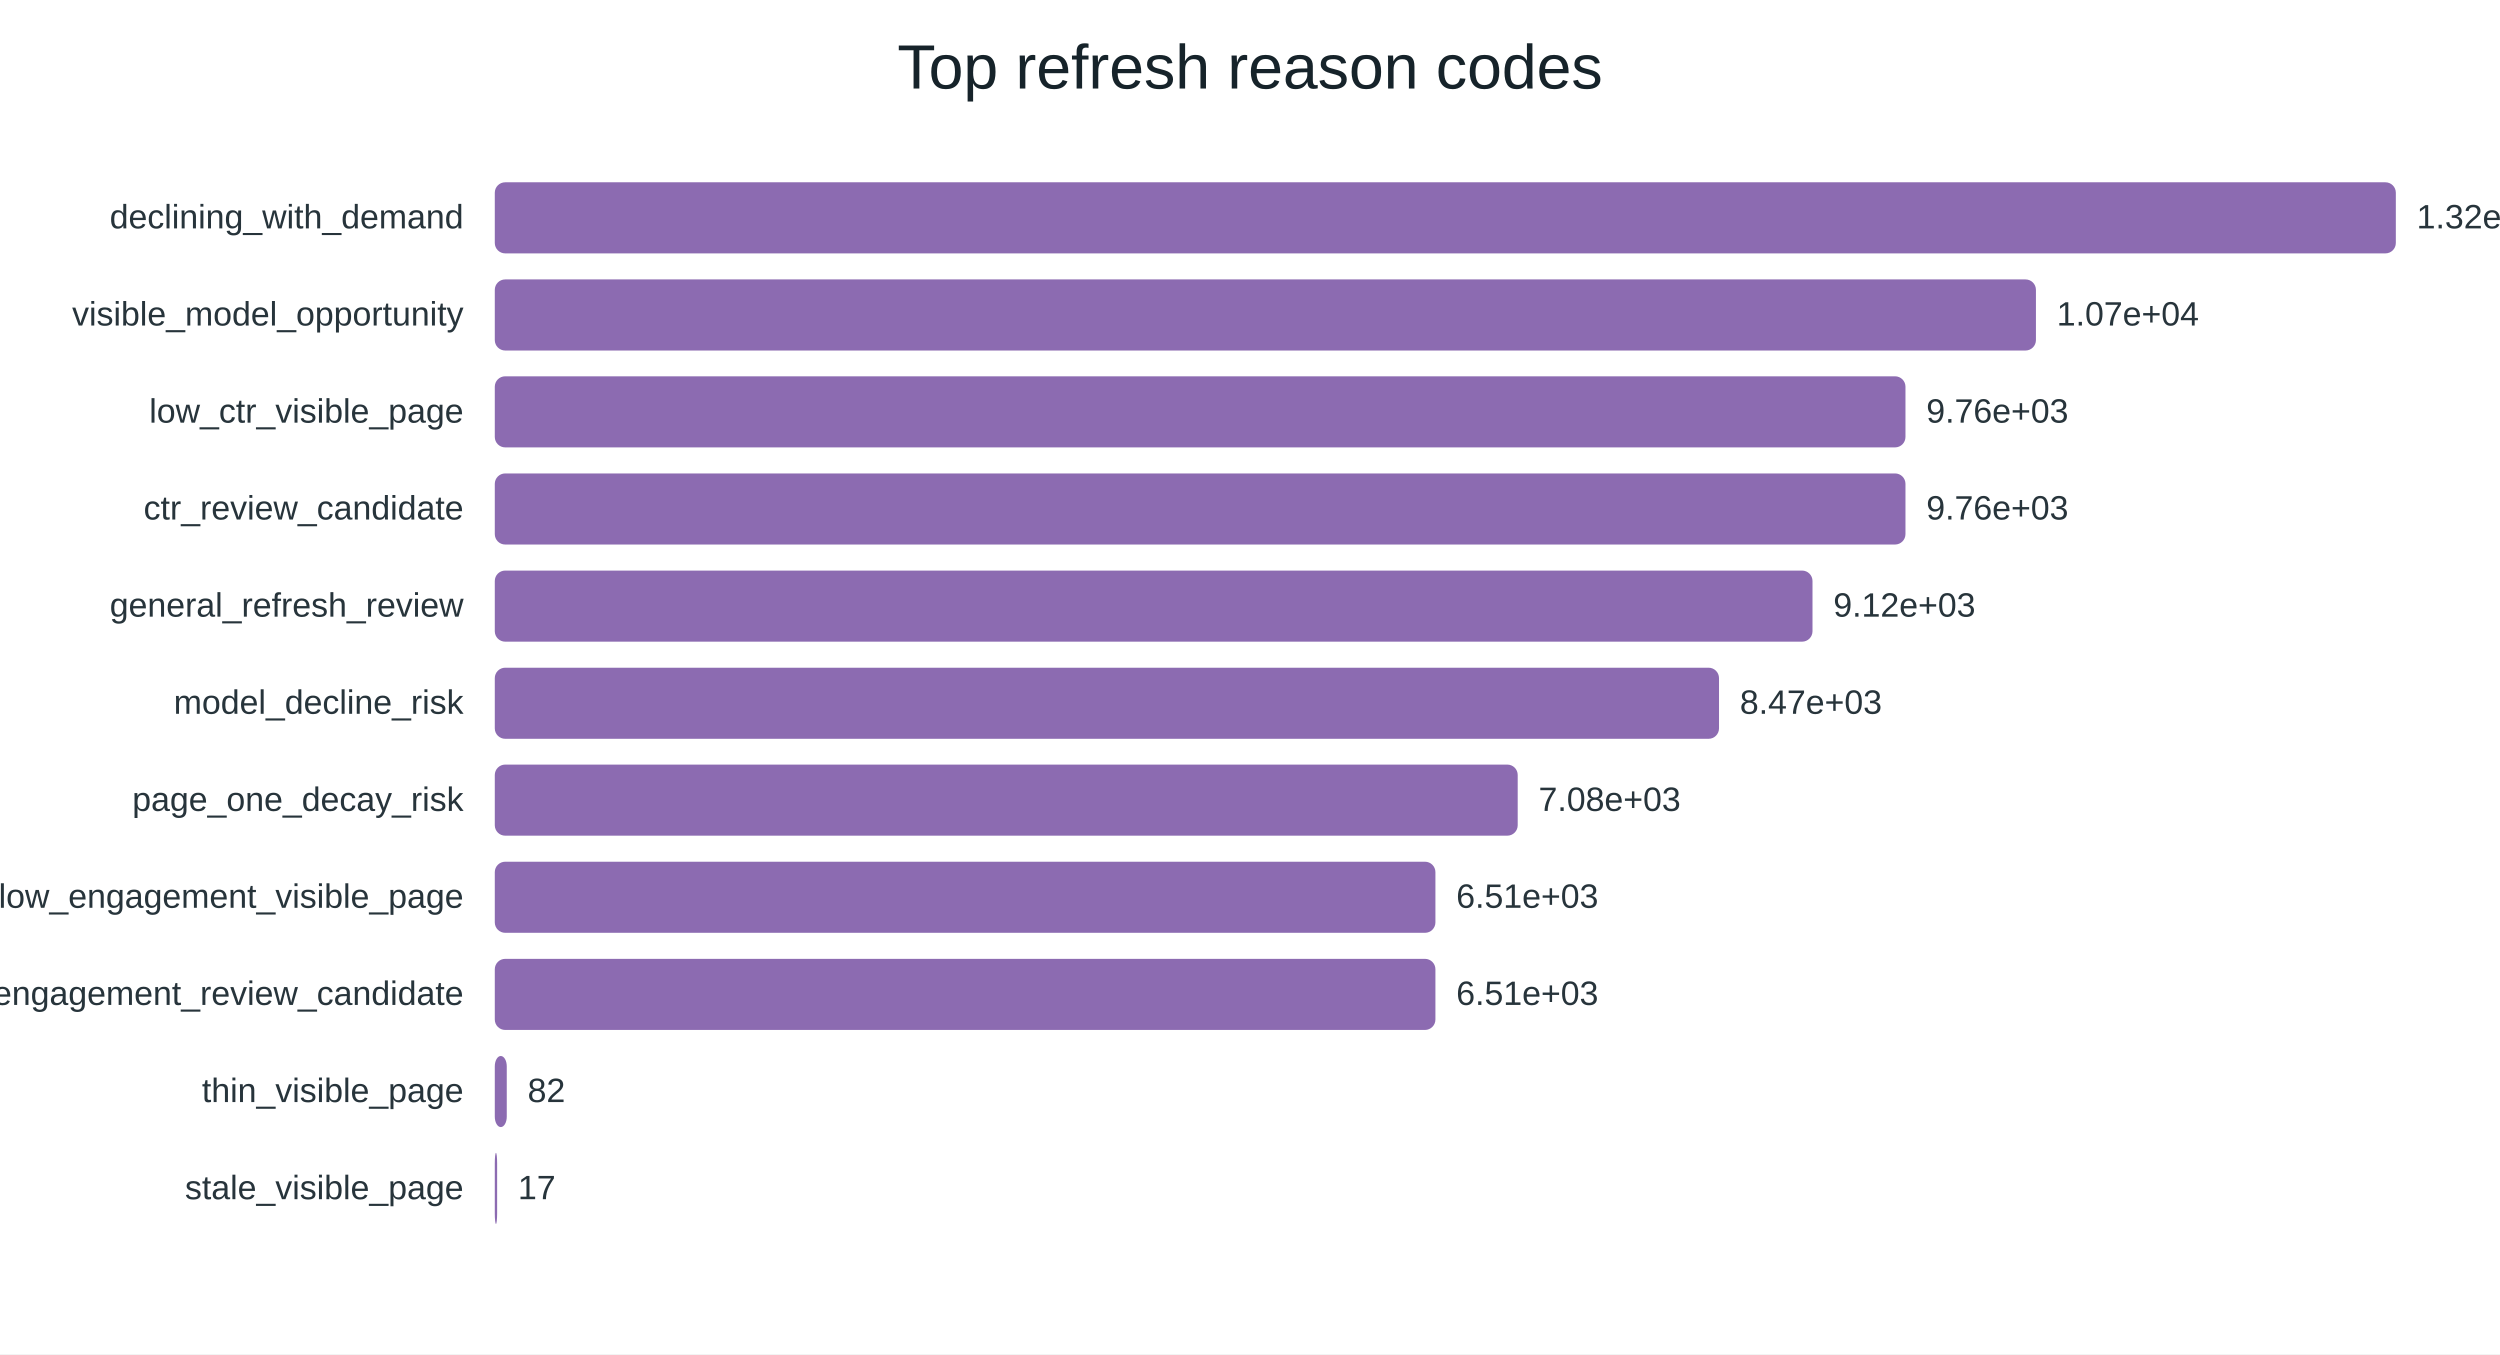
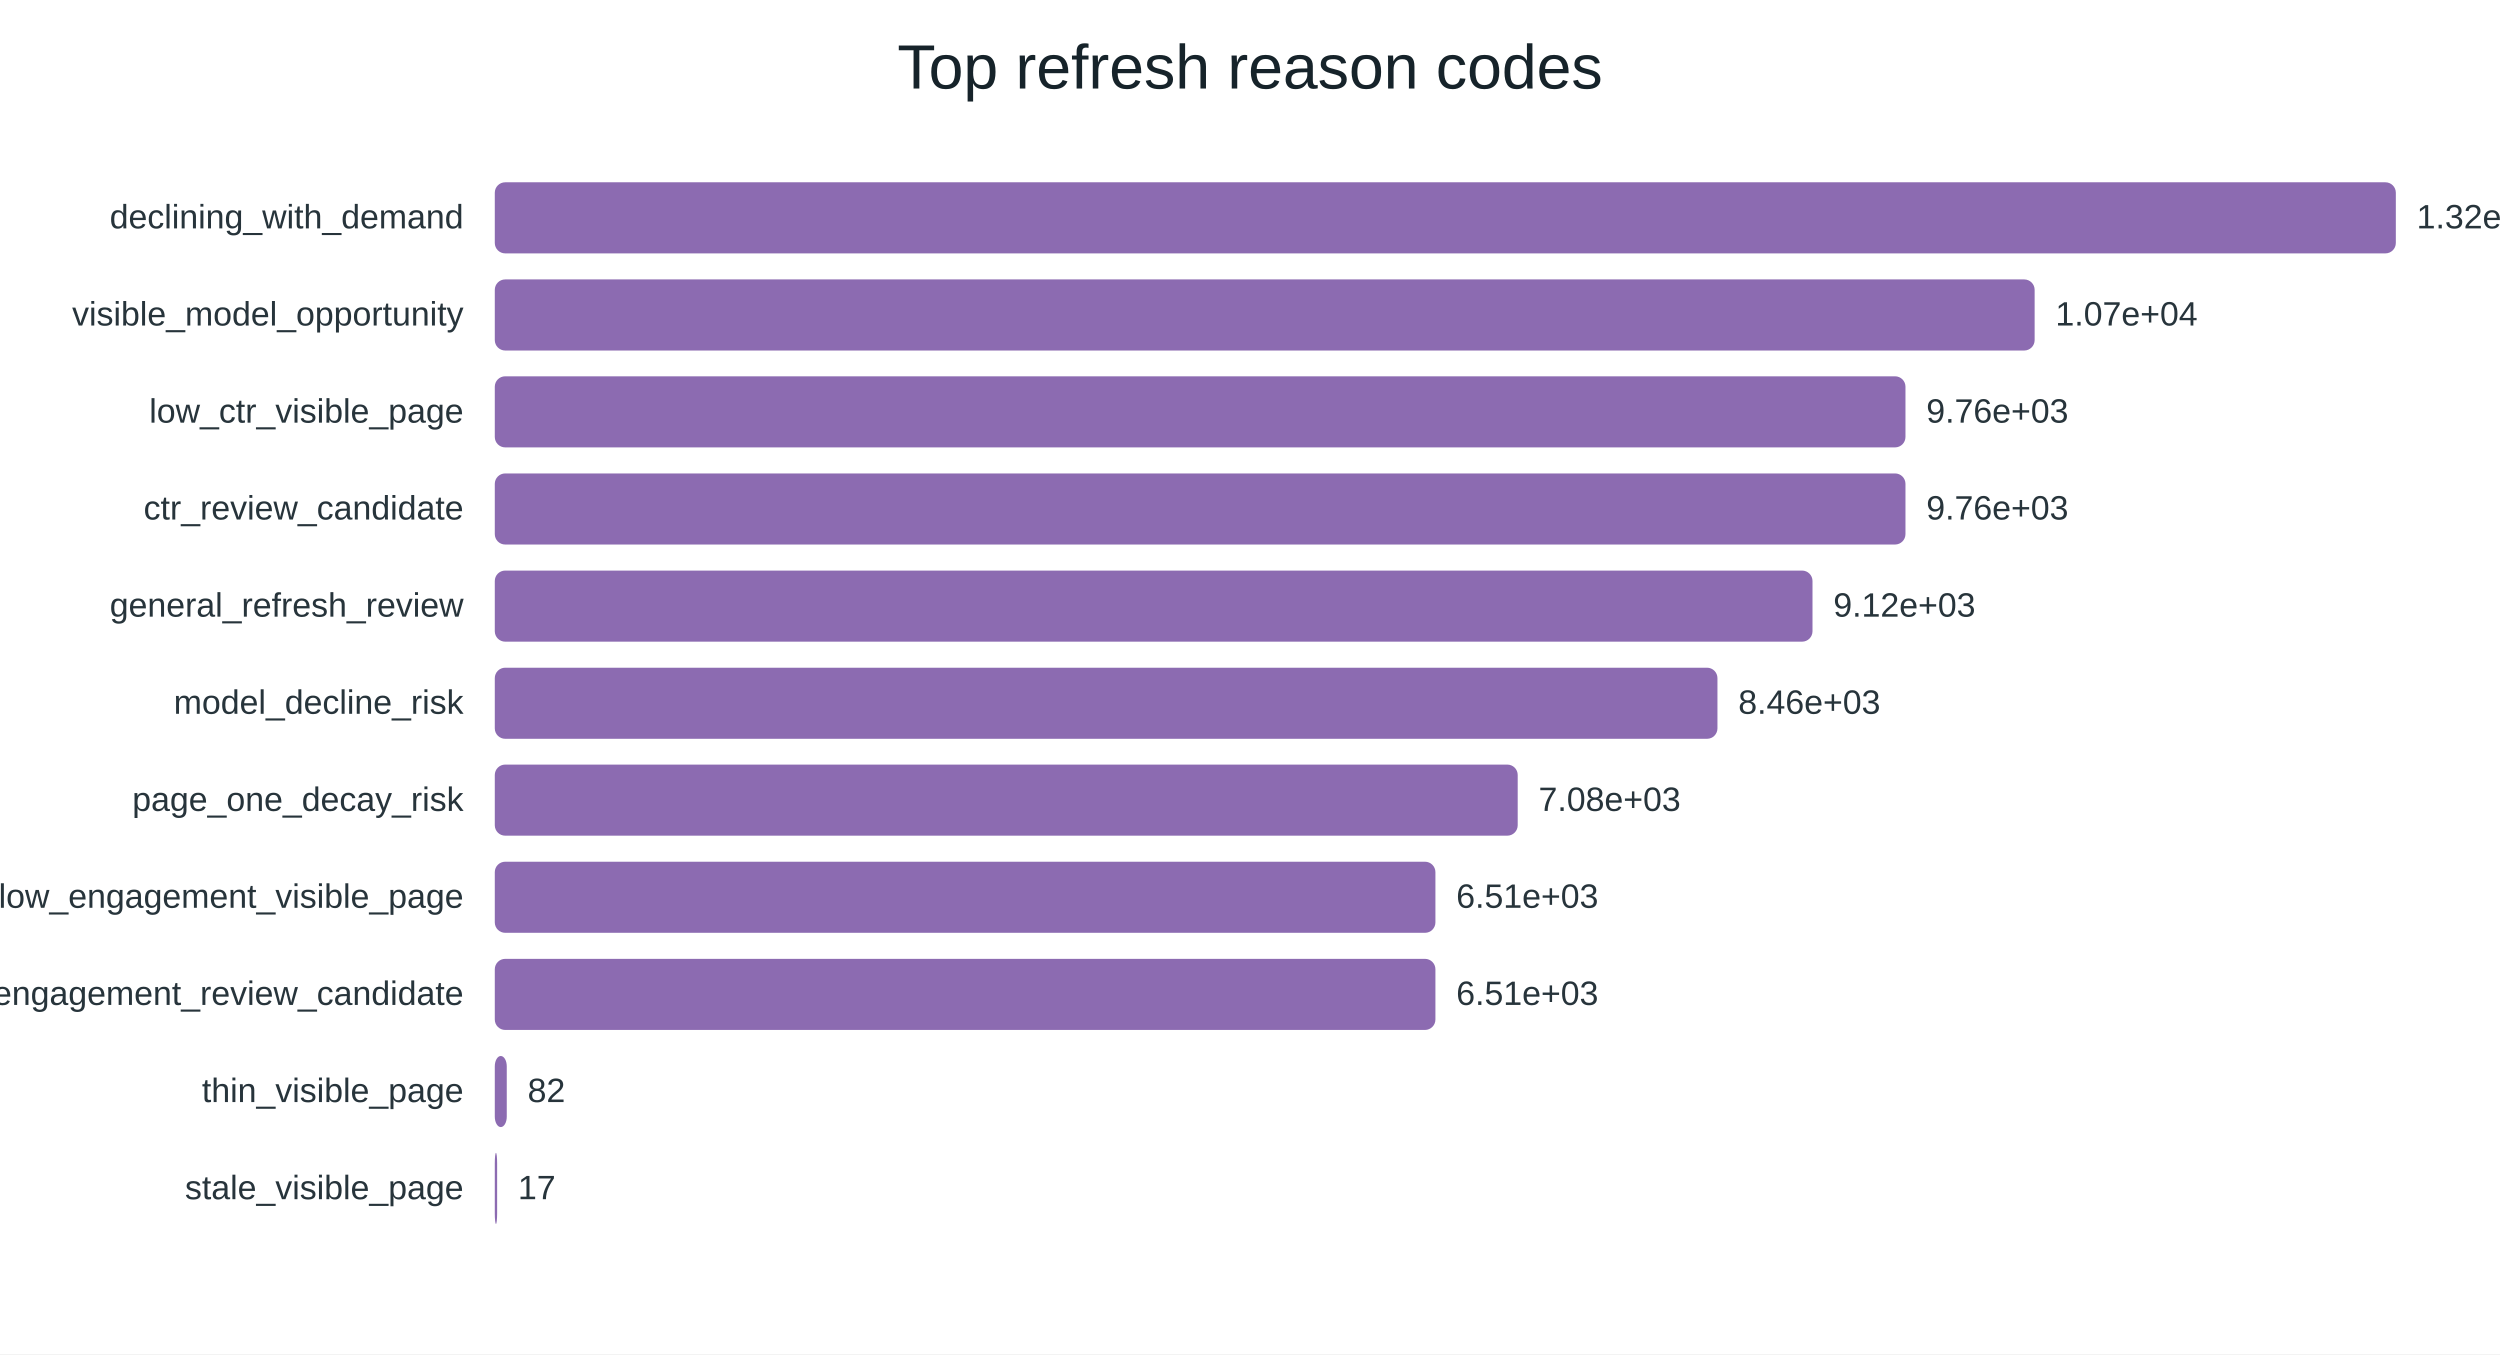
<svg xmlns="http://www.w3.org/2000/svg" width="960" height="520" viewBox="0 0 960 520">
  <rect width="100%" height="100%" fill="#ffffff" />
  <text x="480.0" y="34" text-anchor="middle" font-family="Arial" font-size="24" fill="#16232a">Top refresh reason codes</text>
  <text x="178" y="87.7" text-anchor="end" font-family="Arial" font-size="13" fill="#27343b">declining_with_demand</text>
  <rect x="190" y="70.0" width="730.0" height="27.3" fill="#8C6BB1" rx="4" />
  <text x="928.0" y="87.7" font-family="Arial" font-size="13" fill="#27343b">1.32e+04</text>
  <text x="178" y="125.0" text-anchor="end" font-family="Arial" font-size="13" fill="#27343b">visible_model_opportunity</text>
-   <rect x="190" y="107.3" width="591.8" height="27.3" fill="#8C6BB1" rx="4" />
-   <text x="789.8" y="125.0" font-family="Arial" font-size="13" fill="#27343b">1.07e+04</text>
+   <rect x="190" y="107.3" width="591.3" height="27.3" fill="#8C6BB1" rx="4" />
+   <text x="789.3" y="125.0" font-family="Arial" font-size="13" fill="#27343b">1.07e+04</text>
  <text x="178" y="162.3" text-anchor="end" font-family="Arial" font-size="13" fill="#27343b">low_ctr_visible_page</text>
  <rect x="190" y="144.5" width="541.7" height="27.3" fill="#8C6BB1" rx="4" />
  <text x="739.7" y="162.3" font-family="Arial" font-size="13" fill="#27343b">9.76e+03</text>
  <text x="178" y="199.5" text-anchor="end" font-family="Arial" font-size="13" fill="#27343b">ctr_review_candidate</text>
  <rect x="190" y="181.8" width="541.7" height="27.3" fill="#8C6BB1" rx="4" />
  <text x="739.7" y="199.5" font-family="Arial" font-size="13" fill="#27343b">9.76e+03</text>
  <text x="178" y="236.8" text-anchor="end" font-family="Arial" font-size="13" fill="#27343b">general_refresh_review</text>
  <rect x="190" y="219.1" width="506.0" height="27.3" fill="#8C6BB1" rx="4" />
  <text x="704.0" y="236.8" font-family="Arial" font-size="13" fill="#27343b">9.12e+03</text>
  <text x="178" y="274.1" text-anchor="end" font-family="Arial" font-size="13" fill="#27343b">model_decline_risk</text>
-   <rect x="190" y="256.4" width="470.1" height="27.3" fill="#8C6BB1" rx="4" />
-   <text x="668.1" y="274.1" font-family="Arial" font-size="13" fill="#27343b">8.47e+03</text>
+   <rect x="190" y="256.4" width="469.5" height="27.3" fill="#8C6BB1" rx="4" />
+   <text x="667.5" y="274.1" font-family="Arial" font-size="13" fill="#27343b">8.46e+03</text>
  <text x="178" y="311.4" text-anchor="end" font-family="Arial" font-size="13" fill="#27343b">page_one_decay_risk</text>
  <rect x="190" y="293.6" width="392.8" height="27.3" fill="#8C6BB1" rx="4" />
  <text x="590.8" y="311.4" font-family="Arial" font-size="13" fill="#27343b">7.08e+03</text>
  <text x="178" y="348.6" text-anchor="end" font-family="Arial" font-size="13" fill="#27343b">low_engagement_visible_page</text>
  <rect x="190" y="330.9" width="361.2" height="27.3" fill="#8C6BB1" rx="4" />
  <text x="559.2" y="348.6" font-family="Arial" font-size="13" fill="#27343b">6.51e+03</text>
  <text x="178" y="385.9" text-anchor="end" font-family="Arial" font-size="13" fill="#27343b">engagement_review_candidate</text>
  <rect x="190" y="368.2" width="361.2" height="27.3" fill="#8C6BB1" rx="4" />
  <text x="559.2" y="385.9" font-family="Arial" font-size="13" fill="#27343b">6.51e+03</text>
  <text x="178" y="423.2" text-anchor="end" font-family="Arial" font-size="13" fill="#27343b">thin_visible_page</text>
  <rect x="190" y="405.5" width="4.6" height="27.3" fill="#8C6BB1" rx="4" />
  <text x="202.6" y="423.2" font-family="Arial" font-size="13" fill="#27343b">82</text>
  <text x="178" y="460.5" text-anchor="end" font-family="Arial" font-size="13" fill="#27343b">stale_visible_page</text>
  <rect x="190" y="442.7" width="0.9" height="27.3" fill="#8C6BB1" rx="4" />
  <text x="198.9" y="460.5" font-family="Arial" font-size="13" fill="#27343b">17</text>
</svg>
